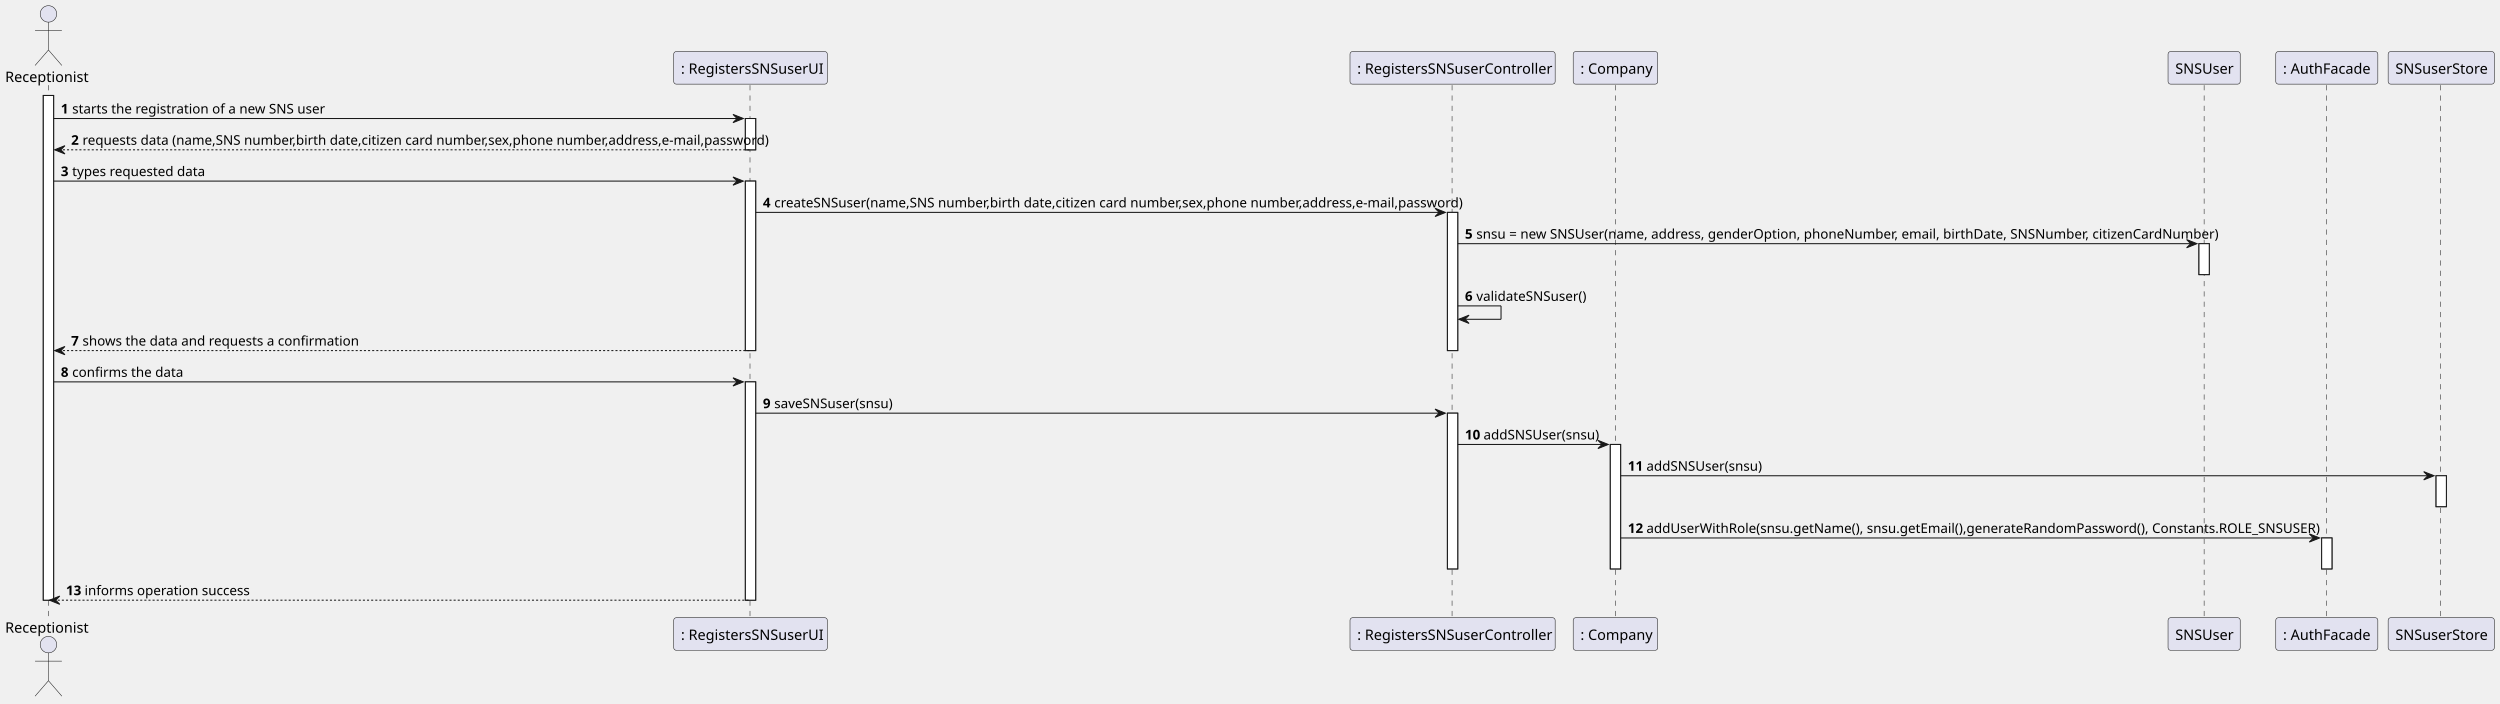
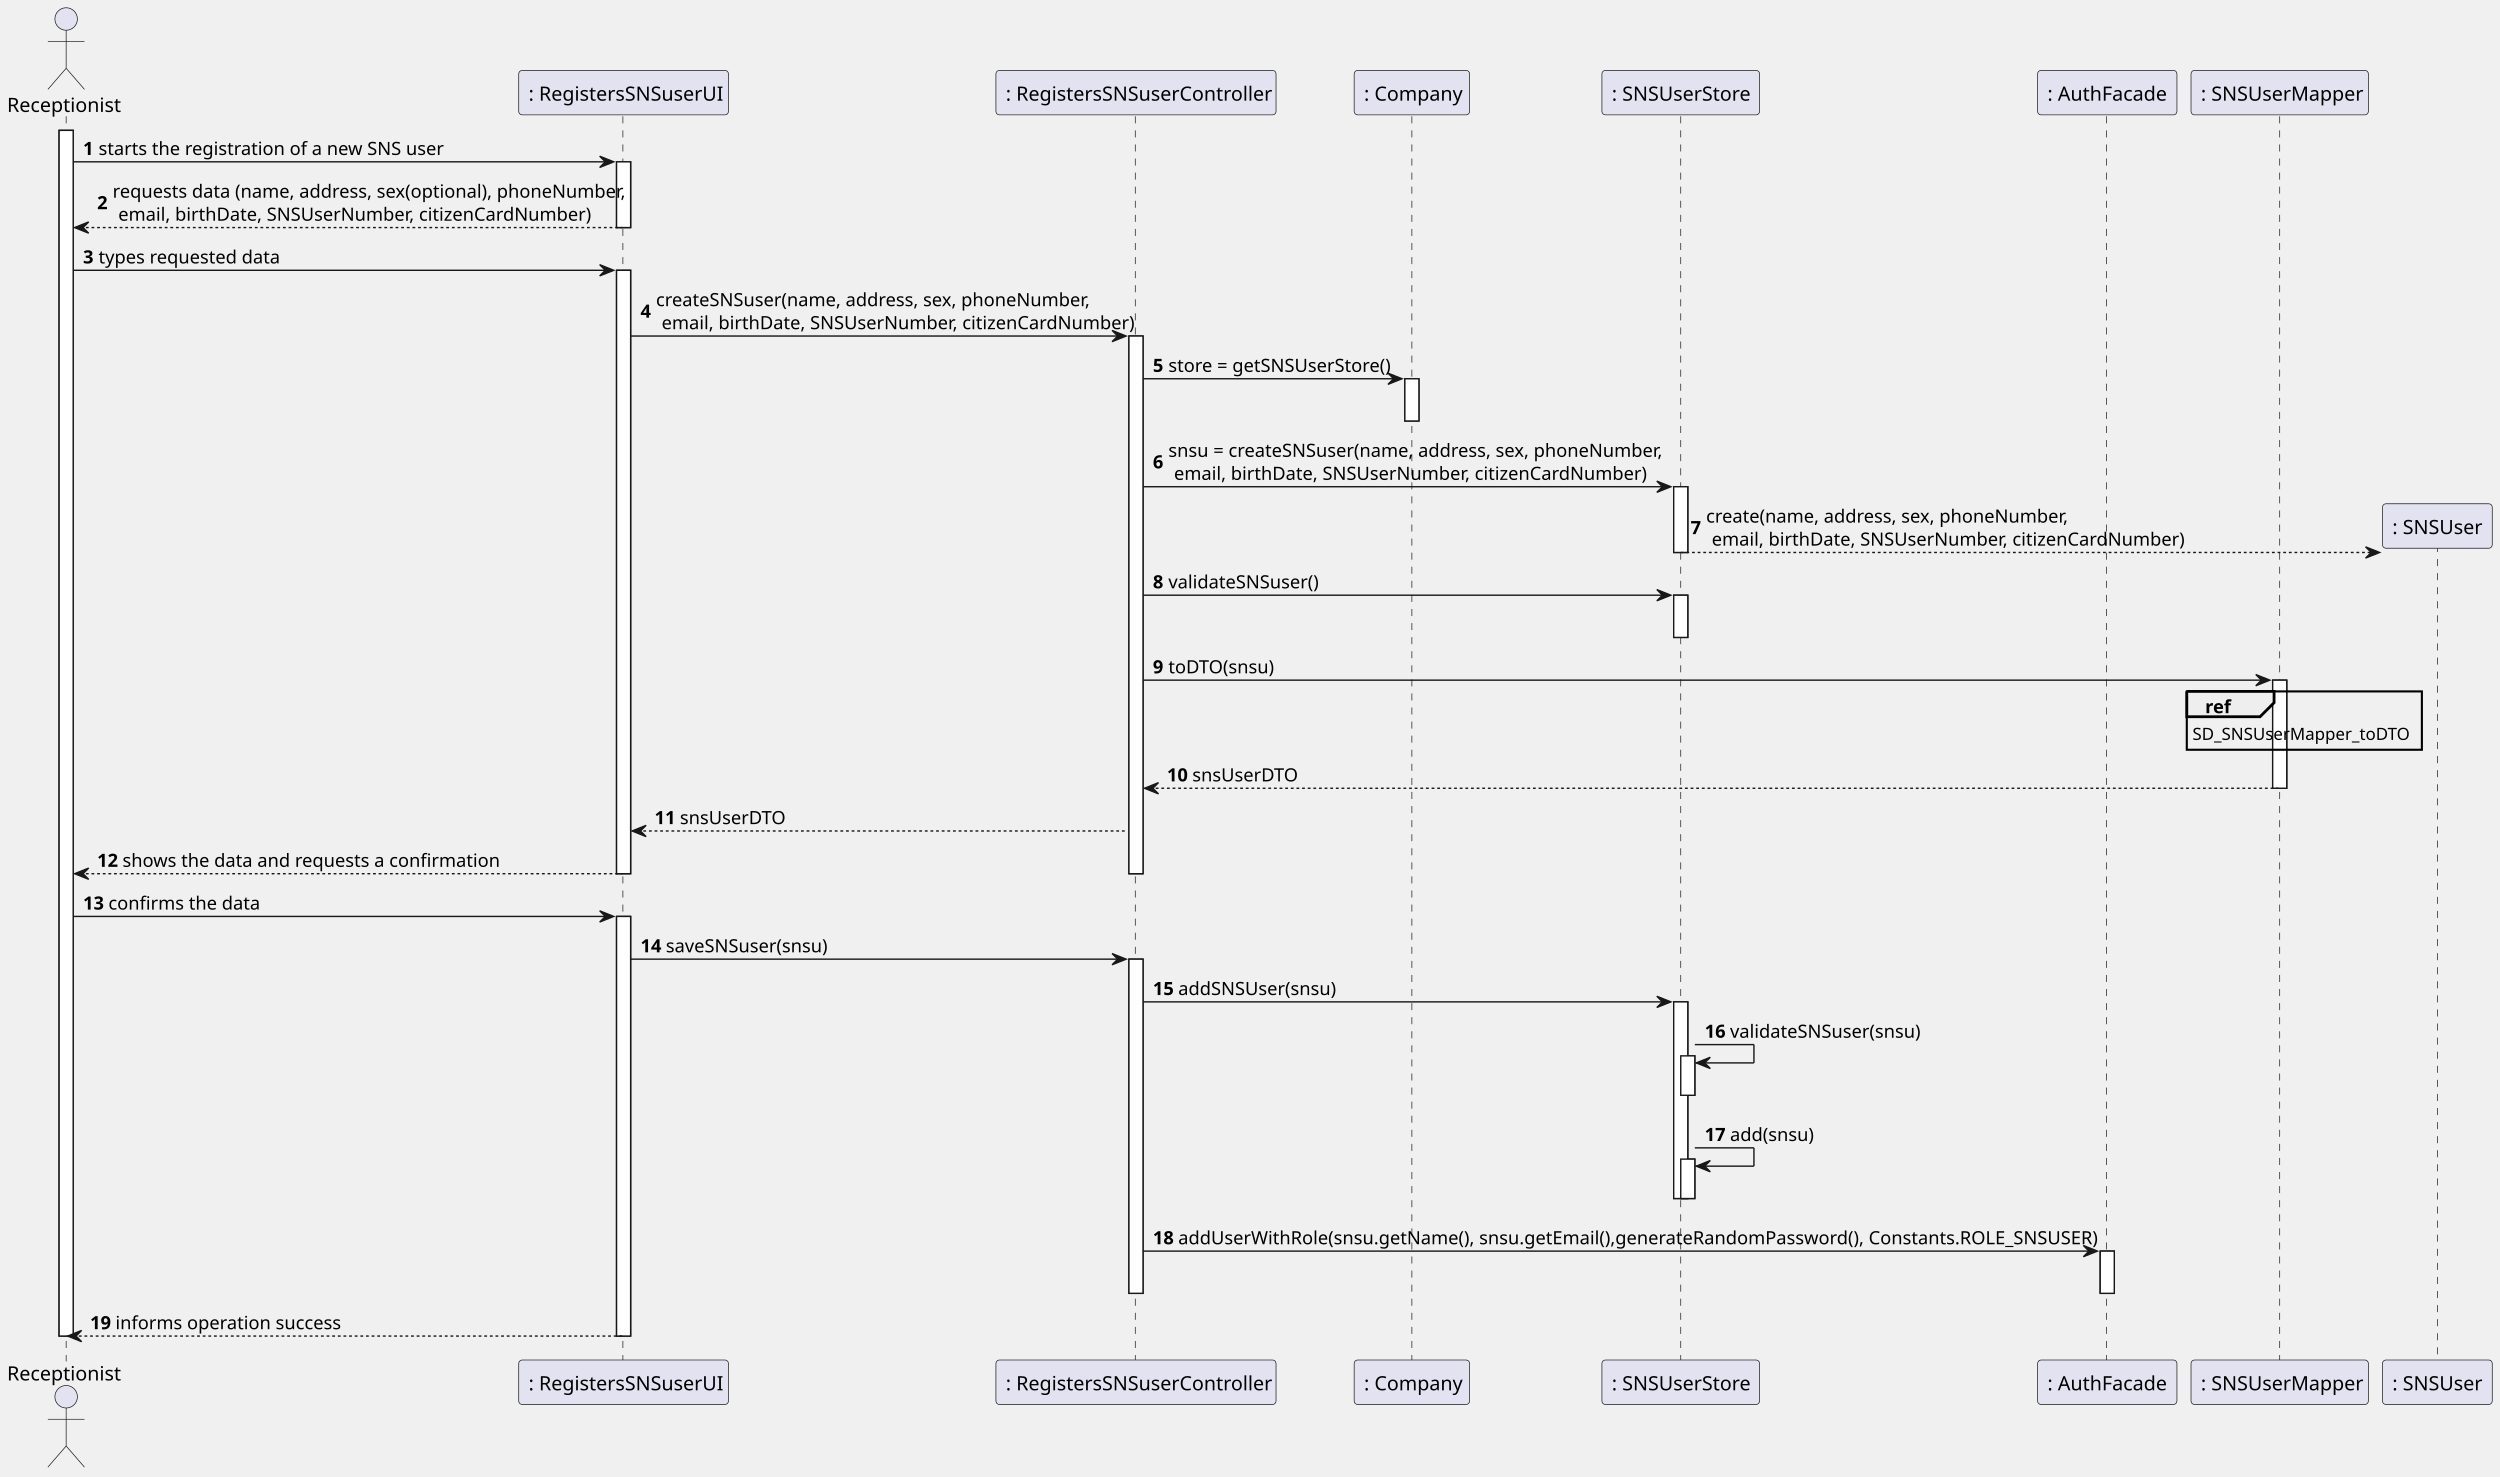
- <svg xmlns="http://www.w3.org/2000/svg" contentStyleType="text/css" height="682px" preserveAspectRatio="none" style="width:2425px;height:682px;background:#FFFFFF;" version="1.1" viewBox="0 0 2425 682" width="2425px" zoomAndPan="magnify">
+ <svg xmlns="http://www.w3.org/2000/svg" contentStyleType="text/css" height="1049px" preserveAspectRatio="none" style="width:1776px;height:1049px;background:#FFFFFF;" version="1.1" viewBox="0 0 1776 1049" width="1776px" zoomAndPan="magnify">
  <defs />
  <g>
-     <rect fill="#FFFFFF" height="489.57" style="stroke:#181818;stroke-width:1.0;" width="10" x="42" y="92.609" />
-     <rect fill="#FFFFFF" height="30.352" style="stroke:#181818;stroke-width:1.0;" width="10" x="723" y="114.961" />
-     <rect fill="#FFFFFF" height="164.406" style="stroke:#181818;stroke-width:1.0;" width="10" x="723" y="175.664" />
-     <rect fill="#FFFFFF" height="211.758" style="stroke:#181818;stroke-width:1.0;" width="10" x="723" y="370.422" />
-     <rect fill="#FFFFFF" height="134.055" style="stroke:#181818;stroke-width:1.0;" width="10" x="1404" y="206.016" />
-     <rect fill="#FFFFFF" height="151.055" style="stroke:#181818;stroke-width:1.0;" width="10" x="1404" y="400.773" />
-     <rect fill="#FFFFFF" height="120.703" style="stroke:#181818;stroke-width:1.0;" width="10" x="1562" y="431.125" />
-     <rect fill="#FFFFFF" height="30" style="stroke:#181818;stroke-width:1.0;" width="10" x="2133" y="236.367" />
-     <rect fill="#FFFFFF" height="30" style="stroke:#181818;stroke-width:1.0;" width="10" x="2252" y="521.828" />
-     <rect fill="#FFFFFF" height="30" style="stroke:#181818;stroke-width:1.0;" width="10" x="2363" y="461.477" />
-     <line style="stroke:#181818;stroke-width:0.5;stroke-dasharray:5.0,5.0;" x1="47" x2="47" y1="82.609" y2="600.18" />
-     <line style="stroke:#181818;stroke-width:0.5;stroke-dasharray:5.0,5.0;" x1="727.5" x2="727.5" y1="82.609" y2="600.18" />
-     <line style="stroke:#181818;stroke-width:0.5;stroke-dasharray:5.0,5.0;" x1="1408.5" x2="1408.5" y1="82.609" y2="600.18" />
-     <line style="stroke:#181818;stroke-width:0.5;stroke-dasharray:5.0,5.0;" x1="1567" x2="1567" y1="82.609" y2="600.18" />
-     <line style="stroke:#181818;stroke-width:0.5;stroke-dasharray:5.0,5.0;" x1="2138" x2="2138" y1="82.609" y2="600.18" />
-     <line style="stroke:#181818;stroke-width:0.5;stroke-dasharray:5.0,5.0;" x1="2256.5" x2="2256.5" y1="82.609" y2="600.18" />
-     <line style="stroke:#181818;stroke-width:0.5;stroke-dasharray:5.0,5.0;" x1="2367.5" x2="2367.5" y1="82.609" y2="600.18" />
+     <rect fill="#FFFFFF" height="856.531" style="stroke:#181818;stroke-width:1.0;" width="10" x="42" y="92.609" />
+     <rect fill="#FFFFFF" height="46.703" style="stroke:#181818;stroke-width:1.0;" width="10" x="438" y="114.961" />
+     <rect fill="#FFFFFF" height="428.664" style="stroke:#181818;stroke-width:1.0;" width="10" x="438" y="192.016" />
+     <rect fill="#FFFFFF" height="298.109" style="stroke:#181818;stroke-width:1.0;" width="10" x="438" y="651.031" />
+     <rect fill="#FFFFFF" height="381.961" style="stroke:#181818;stroke-width:1.0;" width="10" x="802" y="238.719" />
+     <rect fill="#FFFFFF" height="237.406" style="stroke:#181818;stroke-width:1.0;" width="10" x="802" y="681.383" />
+     <rect fill="#FFFFFF" height="30" style="stroke:#181818;stroke-width:1.0;" width="10" x="998" y="269.07" />
+     <rect fill="#FFFFFF" height="46.703" style="stroke:#181818;stroke-width:1.0;" width="10" x="1189" y="345.773" />
+     <rect fill="#FFFFFF" height="30" style="stroke:#181818;stroke-width:1.0;" width="10" x="1189" y="422.828" />
+     <rect fill="#FFFFFF" height="139.703" style="stroke:#181818;stroke-width:1.0;" width="10" x="1189" y="711.734" />
+     <rect fill="#FFFFFF" height="28" style="stroke:#181818;stroke-width:1.0;" width="10" x="1194" y="750.086" />
+     <rect fill="#FFFFFF" height="28" style="stroke:#181818;stroke-width:1.0;" width="10" x="1194" y="823.438" />
+     <rect fill="#FFFFFF" height="30" style="stroke:#181818;stroke-width:1.0;" width="10" x="1492" y="888.789" />
+     <rect fill="#FFFFFF" height="76.797" style="stroke:#181818;stroke-width:1.0;" width="10" x="1614.5" y="483.18" />
+     <line style="stroke:#181818;stroke-width:0.5;stroke-dasharray:5.0,5.0;" x1="47" x2="47" y1="82.609" y2="967.141" />
+     <line style="stroke:#181818;stroke-width:0.5;stroke-dasharray:5.0,5.0;" x1="442.5" x2="442.5" y1="82.609" y2="967.141" />
+     <line style="stroke:#181818;stroke-width:0.5;stroke-dasharray:5.0,5.0;" x1="806.5" x2="806.5" y1="82.609" y2="967.141" />
+     <line style="stroke:#181818;stroke-width:0.5;stroke-dasharray:5.0,5.0;" x1="1003" x2="1003" y1="82.609" y2="967.141" />
+     <line style="stroke:#181818;stroke-width:0.5;stroke-dasharray:5.0,5.0;" x1="1194" x2="1194" y1="82.609" y2="967.141" />
+     <line style="stroke:#181818;stroke-width:0.5;stroke-dasharray:5.0,5.0;" x1="1496.5" x2="1496.5" y1="82.609" y2="967.141" />
+     <line style="stroke:#181818;stroke-width:0.5;stroke-dasharray:5.0,5.0;" x1="1619.5" x2="1619.5" y1="82.609" y2="967.141" />
+     <line style="stroke:#181818;stroke-width:0.5;stroke-dasharray:5.0,5.0;" x1="1731.5" x2="1731.5" y1="387.125" y2="967.141" />
    <text fill="#000000" font-family="sans-serif" font-size="14" lengthAdjust="spacing" textLength="78" x="5" y="79.533">Receptionist</text>
    <ellipse cx="47" cy="13.5" fill="#E2E2F0" rx="8" ry="8" style="stroke:#181818;stroke-width:0.5;" />
    <path d="M47,21.5 L47,48.5 M34,29.5 L60,29.5 M47,48.5 L34,63.5 M47,48.5 L60,63.5 " fill="none" style="stroke:#181818;stroke-width:0.5;" />
-     <text fill="#000000" font-family="sans-serif" font-size="14" lengthAdjust="spacing" textLength="78" x="5" y="613.713">Receptionist</text>
-     <ellipse cx="47" cy="625.289" fill="#E2E2F0" rx="8" ry="8" style="stroke:#181818;stroke-width:0.5;" />
-     <path d="M47,633.289 L47,660.289 M34,641.289 L60,641.289 M47,660.289 L34,675.289 M47,660.289 L60,675.289 " fill="none" style="stroke:#181818;stroke-width:0.5;" />
-     <rect fill="#E2E2F0" height="31.609" rx="2.5" ry="2.5" style="stroke:#181818;stroke-width:0.5;" width="149" x="653.5" y="50" />
-     <text fill="#000000" font-family="sans-serif" font-size="14" lengthAdjust="spacing" textLength="135" x="660.5" y="71.533">: RegistersSNSuserUI</text>
-     <rect fill="#E2E2F0" height="31.609" rx="2.5" ry="2.5" style="stroke:#181818;stroke-width:0.5;" width="149" x="653.5" y="599.18" />
-     <text fill="#000000" font-family="sans-serif" font-size="14" lengthAdjust="spacing" textLength="135" x="660.5" y="620.713">: RegistersSNSuserUI</text>
-     <rect fill="#E2E2F0" height="31.609" rx="2.5" ry="2.5" style="stroke:#181818;stroke-width:0.5;" width="199" x="1309.5" y="50" />
-     <text fill="#000000" font-family="sans-serif" font-size="14" lengthAdjust="spacing" textLength="185" x="1316.5" y="71.533">: RegistersSNSuserController</text>
-     <rect fill="#E2E2F0" height="31.609" rx="2.5" ry="2.5" style="stroke:#181818;stroke-width:0.5;" width="199" x="1309.5" y="599.18" />
-     <text fill="#000000" font-family="sans-serif" font-size="14" lengthAdjust="spacing" textLength="185" x="1316.5" y="620.713">: RegistersSNSuserController</text>
-     <rect fill="#E2E2F0" height="31.609" rx="2.5" ry="2.5" style="stroke:#181818;stroke-width:0.5;" width="82" x="1526" y="50" />
-     <text fill="#000000" font-family="sans-serif" font-size="14" lengthAdjust="spacing" textLength="68" x="1533" y="71.533">: Company</text>
-     <rect fill="#E2E2F0" height="31.609" rx="2.5" ry="2.5" style="stroke:#181818;stroke-width:0.5;" width="82" x="1526" y="599.18" />
-     <text fill="#000000" font-family="sans-serif" font-size="14" lengthAdjust="spacing" textLength="68" x="1533" y="620.713">: Company</text>
-     <rect fill="#E2E2F0" height="31.609" rx="2.5" ry="2.5" style="stroke:#181818;stroke-width:0.5;" width="70" x="2103" y="50" />
-     <text fill="#000000" font-family="sans-serif" font-size="14" lengthAdjust="spacing" textLength="56" x="2110" y="71.533">SNSUser</text>
-     <rect fill="#E2E2F0" height="31.609" rx="2.5" ry="2.5" style="stroke:#181818;stroke-width:0.5;" width="70" x="2103" y="599.18" />
-     <text fill="#000000" font-family="sans-serif" font-size="14" lengthAdjust="spacing" textLength="56" x="2110" y="620.713">SNSUser</text>
-     <rect fill="#E2E2F0" height="31.609" rx="2.5" ry="2.5" style="stroke:#181818;stroke-width:0.5;" width="99" x="2207.5" y="50" />
-     <text fill="#000000" font-family="sans-serif" font-size="14" lengthAdjust="spacing" textLength="85" x="2214.5" y="71.533">: AuthFacade</text>
-     <rect fill="#E2E2F0" height="31.609" rx="2.5" ry="2.5" style="stroke:#181818;stroke-width:0.5;" width="99" x="2207.5" y="599.18" />
-     <text fill="#000000" font-family="sans-serif" font-size="14" lengthAdjust="spacing" textLength="85" x="2214.5" y="620.713">: AuthFacade</text>
-     <rect fill="#E2E2F0" height="31.609" rx="2.5" ry="2.5" style="stroke:#181818;stroke-width:0.5;" width="103" x="2316.5" y="50" />
-     <text fill="#000000" font-family="sans-serif" font-size="14" lengthAdjust="spacing" textLength="89" x="2323.5" y="71.533">SNSuserStore</text>
-     <rect fill="#E2E2F0" height="31.609" rx="2.5" ry="2.5" style="stroke:#181818;stroke-width:0.5;" width="103" x="2316.5" y="599.18" />
-     <text fill="#000000" font-family="sans-serif" font-size="14" lengthAdjust="spacing" textLength="89" x="2323.5" y="620.713">SNSuserStore</text>
-     <rect fill="#FFFFFF" height="489.57" style="stroke:#181818;stroke-width:1.0;" width="10" x="42" y="92.609" />
-     <rect fill="#FFFFFF" height="30.352" style="stroke:#181818;stroke-width:1.0;" width="10" x="723" y="114.961" />
-     <rect fill="#FFFFFF" height="164.406" style="stroke:#181818;stroke-width:1.0;" width="10" x="723" y="175.664" />
-     <rect fill="#FFFFFF" height="211.758" style="stroke:#181818;stroke-width:1.0;" width="10" x="723" y="370.422" />
-     <rect fill="#FFFFFF" height="134.055" style="stroke:#181818;stroke-width:1.0;" width="10" x="1404" y="206.016" />
-     <rect fill="#FFFFFF" height="151.055" style="stroke:#181818;stroke-width:1.0;" width="10" x="1404" y="400.773" />
-     <rect fill="#FFFFFF" height="120.703" style="stroke:#181818;stroke-width:1.0;" width="10" x="1562" y="431.125" />
-     <rect fill="#FFFFFF" height="30" style="stroke:#181818;stroke-width:1.0;" width="10" x="2133" y="236.367" />
-     <rect fill="#FFFFFF" height="30" style="stroke:#181818;stroke-width:1.0;" width="10" x="2252" y="521.828" />
-     <rect fill="#FFFFFF" height="30" style="stroke:#181818;stroke-width:1.0;" width="10" x="2363" y="461.477" />
-     <polygon fill="#181818" points="711,110.961,721,114.961,711,118.961,715,114.961" style="stroke:#181818;stroke-width:1.0;" />
-     <line style="stroke:#181818;stroke-width:1.0;" x1="52" x2="717" y1="114.961" y2="114.961" />
+     <text fill="#000000" font-family="sans-serif" font-size="14" lengthAdjust="spacing" textLength="78" x="5" y="980.674">Receptionist</text>
+     <ellipse cx="47" cy="992.25" fill="#E2E2F0" rx="8" ry="8" style="stroke:#181818;stroke-width:0.5;" />
+     <path d="M47,1000.25 L47,1027.25 M34,1008.25 L60,1008.25 M47,1027.25 L34,1042.25 M47,1027.25 L60,1042.25 " fill="none" style="stroke:#181818;stroke-width:0.5;" />
+     <rect fill="#E2E2F0" height="31.609" rx="2.5" ry="2.5" style="stroke:#181818;stroke-width:0.5;" width="149" x="368.5" y="50" />
+     <text fill="#000000" font-family="sans-serif" font-size="14" lengthAdjust="spacing" textLength="135" x="375.5" y="71.533">: RegistersSNSuserUI</text>
+     <rect fill="#E2E2F0" height="31.609" rx="2.5" ry="2.5" style="stroke:#181818;stroke-width:0.5;" width="149" x="368.5" y="966.141" />
+     <text fill="#000000" font-family="sans-serif" font-size="14" lengthAdjust="spacing" textLength="135" x="375.5" y="987.674">: RegistersSNSuserUI</text>
+     <rect fill="#E2E2F0" height="31.609" rx="2.5" ry="2.5" style="stroke:#181818;stroke-width:0.5;" width="199" x="707.5" y="50" />
+     <text fill="#000000" font-family="sans-serif" font-size="14" lengthAdjust="spacing" textLength="185" x="714.5" y="71.533">: RegistersSNSuserController</text>
+     <rect fill="#E2E2F0" height="31.609" rx="2.5" ry="2.5" style="stroke:#181818;stroke-width:0.5;" width="199" x="707.5" y="966.141" />
+     <text fill="#000000" font-family="sans-serif" font-size="14" lengthAdjust="spacing" textLength="185" x="714.5" y="987.674">: RegistersSNSuserController</text>
+     <rect fill="#E2E2F0" height="31.609" rx="2.5" ry="2.5" style="stroke:#181818;stroke-width:0.5;" width="82" x="962" y="50" />
+     <text fill="#000000" font-family="sans-serif" font-size="14" lengthAdjust="spacing" textLength="68" x="969" y="71.533">: Company</text>
+     <rect fill="#E2E2F0" height="31.609" rx="2.5" ry="2.5" style="stroke:#181818;stroke-width:0.5;" width="82" x="962" y="966.141" />
+     <text fill="#000000" font-family="sans-serif" font-size="14" lengthAdjust="spacing" textLength="68" x="969" y="987.674">: Company</text>
+     <rect fill="#E2E2F0" height="31.609" rx="2.5" ry="2.5" style="stroke:#181818;stroke-width:0.5;" width="112" x="1138" y="50" />
+     <text fill="#000000" font-family="sans-serif" font-size="14" lengthAdjust="spacing" textLength="98" x="1145" y="71.533">: SNSUserStore</text>
+     <rect fill="#E2E2F0" height="31.609" rx="2.5" ry="2.5" style="stroke:#181818;stroke-width:0.5;" width="112" x="1138" y="966.141" />
+     <text fill="#000000" font-family="sans-serif" font-size="14" lengthAdjust="spacing" textLength="98" x="1145" y="987.674">: SNSUserStore</text>
+     <rect fill="#E2E2F0" height="31.609" rx="2.5" ry="2.5" style="stroke:#181818;stroke-width:0.5;" width="99" x="1447.5" y="50" />
+     <text fill="#000000" font-family="sans-serif" font-size="14" lengthAdjust="spacing" textLength="85" x="1454.5" y="71.533">: AuthFacade</text>
+     <rect fill="#E2E2F0" height="31.609" rx="2.5" ry="2.5" style="stroke:#181818;stroke-width:0.5;" width="99" x="1447.5" y="966.141" />
+     <text fill="#000000" font-family="sans-serif" font-size="14" lengthAdjust="spacing" textLength="85" x="1454.5" y="987.674">: AuthFacade</text>
+     <rect fill="#E2E2F0" height="31.609" rx="2.5" ry="2.5" style="stroke:#181818;stroke-width:0.5;" width="126" x="1556.5" y="50" />
+     <text fill="#000000" font-family="sans-serif" font-size="14" lengthAdjust="spacing" textLength="112" x="1563.5" y="71.533">: SNSUserMapper</text>
+     <rect fill="#E2E2F0" height="31.609" rx="2.5" ry="2.5" style="stroke:#181818;stroke-width:0.5;" width="126" x="1556.5" y="966.141" />
+     <text fill="#000000" font-family="sans-serif" font-size="14" lengthAdjust="spacing" textLength="112" x="1563.5" y="987.674">: SNSUserMapper</text>
+     <rect fill="#E2E2F0" height="31.609" rx="2.5" ry="2.5" style="stroke:#181818;stroke-width:0.5;" width="78" x="1692.5" y="966.141" />
+     <text fill="#000000" font-family="sans-serif" font-size="14" lengthAdjust="spacing" textLength="64" x="1699.5" y="987.674">: SNSUser</text>
+     <rect fill="#FFFFFF" height="856.531" style="stroke:#181818;stroke-width:1.0;" width="10" x="42" y="92.609" />
+     <rect fill="#FFFFFF" height="46.703" style="stroke:#181818;stroke-width:1.0;" width="10" x="438" y="114.961" />
+     <rect fill="#FFFFFF" height="428.664" style="stroke:#181818;stroke-width:1.0;" width="10" x="438" y="192.016" />
+     <rect fill="#FFFFFF" height="298.109" style="stroke:#181818;stroke-width:1.0;" width="10" x="438" y="651.031" />
+     <rect fill="#FFFFFF" height="381.961" style="stroke:#181818;stroke-width:1.0;" width="10" x="802" y="238.719" />
+     <rect fill="#FFFFFF" height="237.406" style="stroke:#181818;stroke-width:1.0;" width="10" x="802" y="681.383" />
+     <rect fill="#FFFFFF" height="30" style="stroke:#181818;stroke-width:1.0;" width="10" x="998" y="269.07" />
+     <rect fill="#FFFFFF" height="46.703" style="stroke:#181818;stroke-width:1.0;" width="10" x="1189" y="345.773" />
+     <rect fill="#FFFFFF" height="30" style="stroke:#181818;stroke-width:1.0;" width="10" x="1189" y="422.828" />
+     <rect fill="#FFFFFF" height="139.703" style="stroke:#181818;stroke-width:1.0;" width="10" x="1189" y="711.734" />
+     <rect fill="#FFFFFF" height="28" style="stroke:#181818;stroke-width:1.0;" width="10" x="1194" y="750.086" />
+     <rect fill="#FFFFFF" height="28" style="stroke:#181818;stroke-width:1.0;" width="10" x="1194" y="823.438" />
+     <rect fill="#FFFFFF" height="30" style="stroke:#181818;stroke-width:1.0;" width="10" x="1492" y="888.789" />
+     <rect fill="#FFFFFF" height="76.797" style="stroke:#181818;stroke-width:1.0;" width="10" x="1614.5" y="483.18" />
+     <polygon fill="#181818" points="426,110.961,436,114.961,426,118.961,430,114.961" style="stroke:#181818;stroke-width:1.0;" />
+     <line style="stroke:#181818;stroke-width:1.0;" x1="52" x2="432" y1="114.961" y2="114.961" />
    <text fill="#000000" font-family="sans-serif" font-size="13" font-weight="bold" lengthAdjust="spacing" textLength="7" x="59" y="110.105">1</text>
    <text fill="#000000" font-family="sans-serif" font-size="13" lengthAdjust="spacing" textLength="235" x="70" y="110.105">starts the registration of a new SNS user</text>
-     <polygon fill="#181818" points="63,141.312,53,145.312,63,149.312,59,145.312" style="stroke:#181818;stroke-width:1.0;" />
-     <line style="stroke:#181818;stroke-width:1.0;stroke-dasharray:2.0,2.0;" x1="57" x2="727" y1="145.312" y2="145.312" />
-     <text fill="#000000" font-family="sans-serif" font-size="13" font-weight="bold" lengthAdjust="spacing" textLength="7" x="69" y="140.456">2</text>
-     <text fill="#000000" font-family="sans-serif" font-size="13" lengthAdjust="spacing" textLength="636" x="80" y="140.456">requests data (name,SNS number,birth date,citizen card number,sex,phone number,address,e-mail,password)</text>
-     <polygon fill="#181818" points="711,171.664,721,175.664,711,179.664,715,175.664" style="stroke:#181818;stroke-width:1.0;" />
-     <line style="stroke:#181818;stroke-width:1.0;" x1="52" x2="717" y1="175.664" y2="175.664" />
-     <text fill="#000000" font-family="sans-serif" font-size="13" font-weight="bold" lengthAdjust="spacing" textLength="7" x="59" y="170.808">3</text>
-     <text fill="#000000" font-family="sans-serif" font-size="13" lengthAdjust="spacing" textLength="122" x="70" y="170.808">types requested data</text>
-     <polygon fill="#181818" points="1392,202.016,1402,206.016,1392,210.016,1396,206.016" style="stroke:#181818;stroke-width:1.0;" />
-     <line style="stroke:#181818;stroke-width:1.0;" x1="733" x2="1398" y1="206.016" y2="206.016" />
-     <text fill="#000000" font-family="sans-serif" font-size="13" font-weight="bold" lengthAdjust="spacing" textLength="7" x="740" y="201.159">4</text>
-     <text fill="#000000" font-family="sans-serif" font-size="13" lengthAdjust="spacing" textLength="641" x="751" y="201.159">createSNSuser(name,SNS number,birth date,citizen card number,sex,phone number,address,e-mail,password)</text>
-     <polygon fill="#181818" points="2121,232.367,2131,236.367,2121,240.367,2125,236.367" style="stroke:#181818;stroke-width:1.0;" />
-     <line style="stroke:#181818;stroke-width:1.0;" x1="1414" x2="2127" y1="236.367" y2="236.367" />
-     <text fill="#000000" font-family="sans-serif" font-size="13" font-weight="bold" lengthAdjust="spacing" textLength="7" x="1421" y="231.511">5</text>
-     <text fill="#000000" font-family="sans-serif" font-size="13" lengthAdjust="spacing" textLength="689" x="1432" y="231.511">snsu = new SNSUser(name, address, genderOption, phoneNumber, email, birthDate, SNSNumber, citizenCardNumber)</text>
-     <line style="stroke:#181818;stroke-width:1.0;" x1="1414" x2="1456" y1="296.719" y2="296.719" />
-     <line style="stroke:#181818;stroke-width:1.0;" x1="1456" x2="1456" y1="296.719" y2="309.719" />
-     <line style="stroke:#181818;stroke-width:1.0;" x1="1415" x2="1456" y1="309.719" y2="309.719" />
-     <polygon fill="#181818" points="1425,305.719,1415,309.719,1425,313.719,1421,309.719" style="stroke:#181818;stroke-width:1.0;" />
-     <text fill="#000000" font-family="sans-serif" font-size="13" font-weight="bold" lengthAdjust="spacing" textLength="7" x="1421" y="291.862">6</text>
-     <text fill="#000000" font-family="sans-serif" font-size="13" lengthAdjust="spacing" textLength="103" x="1432" y="291.862">validateSNSuser()</text>
-     <polygon fill="#181818" points="63,336.07,53,340.07,63,344.07,59,340.07" style="stroke:#181818;stroke-width:1.0;" />
-     <line style="stroke:#181818;stroke-width:1.0;stroke-dasharray:2.0,2.0;" x1="57" x2="727" y1="340.07" y2="340.07" />
-     <text fill="#000000" font-family="sans-serif" font-size="13" font-weight="bold" lengthAdjust="spacing" textLength="7" x="69" y="335.214">7</text>
-     <text fill="#000000" font-family="sans-serif" font-size="13" lengthAdjust="spacing" textLength="252" x="80" y="335.214">shows the data and requests a confirmation</text>
-     <polygon fill="#181818" points="711,366.422,721,370.422,711,374.422,715,370.422" style="stroke:#181818;stroke-width:1.0;" />
-     <line style="stroke:#181818;stroke-width:1.0;" x1="52" x2="717" y1="370.422" y2="370.422" />
-     <text fill="#000000" font-family="sans-serif" font-size="13" font-weight="bold" lengthAdjust="spacing" textLength="7" x="59" y="365.565">8</text>
-     <text fill="#000000" font-family="sans-serif" font-size="13" lengthAdjust="spacing" textLength="100" x="70" y="365.565">confirms the data</text>
-     <polygon fill="#181818" points="1392,396.773,1402,400.773,1392,404.773,1396,400.773" style="stroke:#181818;stroke-width:1.0;" />
-     <line style="stroke:#181818;stroke-width:1.0;" x1="733" x2="1398" y1="400.773" y2="400.773" />
-     <text fill="#000000" font-family="sans-serif" font-size="13" font-weight="bold" lengthAdjust="spacing" textLength="7" x="740" y="395.917">9</text>
-     <text fill="#000000" font-family="sans-serif" font-size="13" lengthAdjust="spacing" textLength="114" x="751" y="395.917">saveSNSuser(snsu)</text>
-     <polygon fill="#181818" points="1550,427.125,1560,431.125,1550,435.125,1554,431.125" style="stroke:#181818;stroke-width:1.0;" />
-     <line style="stroke:#181818;stroke-width:1.0;" x1="1414" x2="1556" y1="431.125" y2="431.125" />
-     <text fill="#000000" font-family="sans-serif" font-size="13" font-weight="bold" lengthAdjust="spacing" textLength="14" x="1421" y="426.269">10</text>
-     <text fill="#000000" font-family="sans-serif" font-size="13" lengthAdjust="spacing" textLength="111" x="1439" y="426.269">addSNSUser(snsu)</text>
-     <polygon fill="#181818" points="2351,457.477,2361,461.477,2351,465.477,2355,461.477" style="stroke:#181818;stroke-width:1.0;" />
-     <line style="stroke:#181818;stroke-width:1.0;" x1="1572" x2="2357" y1="461.477" y2="461.477" />
-     <text fill="#000000" font-family="sans-serif" font-size="13" font-weight="bold" lengthAdjust="spacing" textLength="14" x="1579" y="456.62">11</text>
-     <text fill="#000000" font-family="sans-serif" font-size="13" lengthAdjust="spacing" textLength="111" x="1597" y="456.62">addSNSUser(snsu)</text>
-     <polygon fill="#181818" points="2240,517.828,2250,521.828,2240,525.828,2244,521.828" style="stroke:#181818;stroke-width:1.0;" />
-     <line style="stroke:#181818;stroke-width:1.0;" x1="1572" x2="2246" y1="521.828" y2="521.828" />
-     <text fill="#000000" font-family="sans-serif" font-size="13" font-weight="bold" lengthAdjust="spacing" textLength="14" x="1579" y="516.972">12</text>
-     <text fill="#000000" font-family="sans-serif" font-size="13" lengthAdjust="spacing" textLength="643" x="1597" y="516.972">addUserWithRole(snsu.getName(), snsu.getEmail(),generateRandomPassword(), Constants.ROLE_SNSUSER)</text>
-     <polygon fill="#181818" points="58,578.18,48,582.18,58,586.18,54,582.18" style="stroke:#181818;stroke-width:1.0;" />
-     <line style="stroke:#181818;stroke-width:1.0;stroke-dasharray:2.0,2.0;" x1="52" x2="727" y1="582.18" y2="582.18" />
-     <text fill="#000000" font-family="sans-serif" font-size="13" font-weight="bold" lengthAdjust="spacing" textLength="14" x="64" y="577.323">13</text>
-     <text fill="#000000" font-family="sans-serif" font-size="13" lengthAdjust="spacing" textLength="152" x="82" y="577.323">informs operation success</text>
+     <polygon fill="#181818" points="63,157.664,53,161.664,63,165.664,59,161.664" style="stroke:#181818;stroke-width:1.0;" />
+     <line style="stroke:#181818;stroke-width:1.0;stroke-dasharray:2.0,2.0;" x1="57" x2="442" y1="161.664" y2="161.664" />
+     <text fill="#000000" font-family="sans-serif" font-size="13" font-weight="bold" lengthAdjust="spacing" textLength="7" x="69" y="148.632">2</text>
+     <text fill="#000000" font-family="sans-serif" font-size="13" lengthAdjust="spacing" textLength="347" x="80" y="140.456">requests data (name, address, sex(optional), phoneNumber,</text>
+     <text fill="#000000" font-family="sans-serif" font-size="13" lengthAdjust="spacing" textLength="320" x="84" y="156.808">email, birthDate, SNSUserNumber, citizenCardNumber)</text>
+     <polygon fill="#181818" points="426,188.016,436,192.016,426,196.016,430,192.016" style="stroke:#181818;stroke-width:1.0;" />
+     <line style="stroke:#181818;stroke-width:1.0;" x1="52" x2="432" y1="192.016" y2="192.016" />
+     <text fill="#000000" font-family="sans-serif" font-size="13" font-weight="bold" lengthAdjust="spacing" textLength="7" x="59" y="187.159">3</text>
+     <text fill="#000000" font-family="sans-serif" font-size="13" lengthAdjust="spacing" textLength="122" x="70" y="187.159">types requested data</text>
+     <polygon fill="#181818" points="790,234.719,800,238.719,790,242.719,794,238.719" style="stroke:#181818;stroke-width:1.0;" />
+     <line style="stroke:#181818;stroke-width:1.0;" x1="448" x2="796" y1="238.719" y2="238.719" />
+     <text fill="#000000" font-family="sans-serif" font-size="13" font-weight="bold" lengthAdjust="spacing" textLength="7" x="455" y="225.686">4</text>
+     <text fill="#000000" font-family="sans-serif" font-size="13" lengthAdjust="spacing" textLength="299" x="466" y="217.511">createSNSuser(name, address, sex, phoneNumber,</text>
+     <text fill="#000000" font-family="sans-serif" font-size="13" lengthAdjust="spacing" textLength="320" x="470" y="233.862">email, birthDate, SNSUserNumber, citizenCardNumber)</text>
+     <polygon fill="#181818" points="986,265.07,996,269.07,986,273.07,990,269.07" style="stroke:#181818;stroke-width:1.0;" />
+     <line style="stroke:#181818;stroke-width:1.0;" x1="812" x2="992" y1="269.07" y2="269.07" />
+     <text fill="#000000" font-family="sans-serif" font-size="13" font-weight="bold" lengthAdjust="spacing" textLength="7" x="819" y="264.214">5</text>
+     <text fill="#000000" font-family="sans-serif" font-size="13" lengthAdjust="spacing" textLength="156" x="830" y="264.214">store = getSNSUserStore()</text>
+     <polygon fill="#181818" points="1177,341.773,1187,345.773,1177,349.773,1181,345.773" style="stroke:#181818;stroke-width:1.0;" />
+     <line style="stroke:#181818;stroke-width:1.0;" x1="812" x2="1183" y1="345.773" y2="345.773" />
+     <text fill="#000000" font-family="sans-serif" font-size="13" font-weight="bold" lengthAdjust="spacing" textLength="7" x="819" y="332.741">6</text>
+     <text fill="#000000" font-family="sans-serif" font-size="13" lengthAdjust="spacing" textLength="343" x="830" y="324.565">snsu = createSNSuser(name, address, sex, phoneNumber,</text>
+     <text fill="#000000" font-family="sans-serif" font-size="13" lengthAdjust="spacing" textLength="320" x="834" y="340.917">email, birthDate, SNSUserNumber, citizenCardNumber)</text>
+     <polygon fill="#181818" points="1680.5,388.477,1690.5,392.477,1680.5,396.477,1684.5,392.477" style="stroke:#181818;stroke-width:1.0;" />
+     <line style="stroke:#181818;stroke-width:1.0;stroke-dasharray:2.0,2.0;" x1="1194" x2="1686.5" y1="392.477" y2="392.477" />
+     <text fill="#000000" font-family="sans-serif" font-size="13" font-weight="bold" lengthAdjust="spacing" textLength="7" x="1201" y="379.444">7</text>
+     <text fill="#000000" font-family="sans-serif" font-size="13" lengthAdjust="spacing" textLength="247" x="1212" y="371.269">create(name, address, sex, phoneNumber,</text>
+     <text fill="#000000" font-family="sans-serif" font-size="13" lengthAdjust="spacing" textLength="320" x="1216" y="387.62">email, birthDate, SNSUserNumber, citizenCardNumber)</text>
+     <rect fill="#E2E2F0" height="31.609" rx="2.5" ry="2.5" style="stroke:#181818;stroke-width:0.5;" width="78" x="1692.5" y="357.867" />
+     <text fill="#000000" font-family="sans-serif" font-size="14" lengthAdjust="spacing" textLength="64" x="1699.5" y="379.4">: SNSUser</text>
+     <polygon fill="#181818" points="1177,418.828,1187,422.828,1177,426.828,1181,422.828" style="stroke:#181818;stroke-width:1.0;" />
+     <line style="stroke:#181818;stroke-width:1.0;" x1="812" x2="1183" y1="422.828" y2="422.828" />
+     <text fill="#000000" font-family="sans-serif" font-size="13" font-weight="bold" lengthAdjust="spacing" textLength="7" x="819" y="417.972">8</text>
+     <text fill="#000000" font-family="sans-serif" font-size="13" lengthAdjust="spacing" textLength="103" x="830" y="417.972">validateSNSuser()</text>
+     <polygon fill="#181818" points="1602.5,479.18,1612.5,483.18,1602.5,487.18,1606.5,483.18" style="stroke:#181818;stroke-width:1.0;" />
+     <line style="stroke:#181818;stroke-width:1.0;" x1="812" x2="1608.5" y1="483.18" y2="483.18" />
+     <text fill="#000000" font-family="sans-serif" font-size="13" font-weight="bold" lengthAdjust="spacing" textLength="7" x="819" y="478.323">9</text>
+     <text fill="#000000" font-family="sans-serif" font-size="13" lengthAdjust="spacing" textLength="73" x="830" y="478.323">toDTO(snsu)</text>
+     <rect height="41.445" style="stroke:#000000;stroke-width:1.5;fill:none;" width="167" x="1553.5" y="491.18" />
+     <path d="M1553.5,491.18 L1615.5,491.18 L1615.5,499.18 L1605.5,509.18 L1553.5,509.18 L1553.5,491.18 " fill="#EEEEEE" style="stroke:#000000;stroke-width:2.0;" />
+     <text fill="#000000" font-family="sans-serif" font-size="13" font-weight="bold" lengthAdjust="spacing" textLength="17" x="1566.5" y="506.675">ref</text>
+     <text fill="#000000" font-family="sans-serif" font-size="12" lengthAdjust="spacing" textLength="159" x="1557.5" y="525.637">SD_SNSUserMapper_toDTO</text>
+     <polygon fill="#181818" points="823,555.977,813,559.977,823,563.977,819,559.977" style="stroke:#181818;stroke-width:1.0;" />
+     <line style="stroke:#181818;stroke-width:1.0;stroke-dasharray:2.0,2.0;" x1="817" x2="1618.5" y1="559.977" y2="559.977" />
+     <text fill="#000000" font-family="sans-serif" font-size="13" font-weight="bold" lengthAdjust="spacing" textLength="14" x="829" y="555.12">10</text>
+     <text fill="#000000" font-family="sans-serif" font-size="13" lengthAdjust="spacing" textLength="74" x="847" y="555.12">snsUserDTO</text>
+     <polygon fill="#181818" points="459,586.328,449,590.328,459,594.328,455,590.328" style="stroke:#181818;stroke-width:1.0;" />
+     <line style="stroke:#181818;stroke-width:1.0;stroke-dasharray:2.0,2.0;" x1="453" x2="801" y1="590.328" y2="590.328" />
+     <text fill="#000000" font-family="sans-serif" font-size="13" font-weight="bold" lengthAdjust="spacing" textLength="14" x="465" y="585.472">11</text>
+     <text fill="#000000" font-family="sans-serif" font-size="13" lengthAdjust="spacing" textLength="74" x="483" y="585.472">snsUserDTO</text>
+     <polygon fill="#181818" points="63,616.68,53,620.68,63,624.68,59,620.68" style="stroke:#181818;stroke-width:1.0;" />
+     <line style="stroke:#181818;stroke-width:1.0;stroke-dasharray:2.0,2.0;" x1="57" x2="442" y1="620.68" y2="620.68" />
+     <text fill="#000000" font-family="sans-serif" font-size="13" font-weight="bold" lengthAdjust="spacing" textLength="14" x="69" y="615.823">12</text>
+     <text fill="#000000" font-family="sans-serif" font-size="13" lengthAdjust="spacing" textLength="252" x="87" y="615.823">shows the data and requests a confirmation</text>
+     <polygon fill="#181818" points="426,647.031,436,651.031,426,655.031,430,651.031" style="stroke:#181818;stroke-width:1.0;" />
+     <line style="stroke:#181818;stroke-width:1.0;" x1="52" x2="432" y1="651.031" y2="651.031" />
+     <text fill="#000000" font-family="sans-serif" font-size="13" font-weight="bold" lengthAdjust="spacing" textLength="14" x="59" y="646.175">13</text>
+     <text fill="#000000" font-family="sans-serif" font-size="13" lengthAdjust="spacing" textLength="100" x="77" y="646.175">confirms the data</text>
+     <polygon fill="#181818" points="790,677.383,800,681.383,790,685.383,794,681.383" style="stroke:#181818;stroke-width:1.0;" />
+     <line style="stroke:#181818;stroke-width:1.0;" x1="448" x2="796" y1="681.383" y2="681.383" />
+     <text fill="#000000" font-family="sans-serif" font-size="13" font-weight="bold" lengthAdjust="spacing" textLength="14" x="455" y="676.526">14</text>
+     <text fill="#000000" font-family="sans-serif" font-size="13" lengthAdjust="spacing" textLength="114" x="473" y="676.526">saveSNSuser(snsu)</text>
+     <polygon fill="#181818" points="1177,707.734,1187,711.734,1177,715.734,1181,711.734" style="stroke:#181818;stroke-width:1.0;" />
+     <line style="stroke:#181818;stroke-width:1.0;" x1="812" x2="1183" y1="711.734" y2="711.734" />
+     <text fill="#000000" font-family="sans-serif" font-size="13" font-weight="bold" lengthAdjust="spacing" textLength="14" x="819" y="706.878">15</text>
+     <text fill="#000000" font-family="sans-serif" font-size="13" lengthAdjust="spacing" textLength="111" x="837" y="706.878">addSNSUser(snsu)</text>
+     <line style="stroke:#181818;stroke-width:1.0;" x1="1204" x2="1246" y1="742.086" y2="742.086" />
+     <line style="stroke:#181818;stroke-width:1.0;" x1="1246" x2="1246" y1="742.086" y2="755.086" />
+     <line style="stroke:#181818;stroke-width:1.0;" x1="1205" x2="1246" y1="755.086" y2="755.086" />
+     <polygon fill="#181818" points="1215,751.086,1205,755.086,1215,759.086,1211,755.086" style="stroke:#181818;stroke-width:1.0;" />
+     <text fill="#000000" font-family="sans-serif" font-size="13" font-weight="bold" lengthAdjust="spacing" textLength="14" x="1211" y="737.23">16</text>
+     <text fill="#000000" font-family="sans-serif" font-size="13" lengthAdjust="spacing" textLength="131" x="1229" y="737.23">validateSNSuser(snsu)</text>
+     <line style="stroke:#181818;stroke-width:1.0;" x1="1204" x2="1246" y1="815.438" y2="815.438" />
+     <line style="stroke:#181818;stroke-width:1.0;" x1="1246" x2="1246" y1="815.438" y2="828.438" />
+     <line style="stroke:#181818;stroke-width:1.0;" x1="1205" x2="1246" y1="828.438" y2="828.438" />
+     <polygon fill="#181818" points="1215,824.438,1205,828.438,1215,832.438,1211,828.438" style="stroke:#181818;stroke-width:1.0;" />
+     <text fill="#000000" font-family="sans-serif" font-size="13" font-weight="bold" lengthAdjust="spacing" textLength="14" x="1211" y="810.581">17</text>
+     <text fill="#000000" font-family="sans-serif" font-size="13" lengthAdjust="spacing" textLength="57" x="1229" y="810.581">add(snsu)</text>
+     <polygon fill="#181818" points="1480,884.789,1490,888.789,1480,892.789,1484,888.789" style="stroke:#181818;stroke-width:1.0;" />
+     <line style="stroke:#181818;stroke-width:1.0;" x1="812" x2="1486" y1="888.789" y2="888.789" />
+     <text fill="#000000" font-family="sans-serif" font-size="13" font-weight="bold" lengthAdjust="spacing" textLength="14" x="819" y="883.933">18</text>
+     <text fill="#000000" font-family="sans-serif" font-size="13" lengthAdjust="spacing" textLength="643" x="837" y="883.933">addUserWithRole(snsu.getName(), snsu.getEmail(),generateRandomPassword(), Constants.ROLE_SNSUSER)</text>
+     <polygon fill="#181818" points="58,945.141,48,949.141,58,953.141,54,949.141" style="stroke:#181818;stroke-width:1.0;" />
+     <line style="stroke:#181818;stroke-width:1.0;stroke-dasharray:2.0,2.0;" x1="52" x2="442" y1="949.141" y2="949.141" />
+     <text fill="#000000" font-family="sans-serif" font-size="13" font-weight="bold" lengthAdjust="spacing" textLength="14" x="64" y="944.284">19</text>
+     <text fill="#000000" font-family="sans-serif" font-size="13" lengthAdjust="spacing" textLength="152" x="82" y="944.284">informs operation success</text>
  </g>
</svg>
